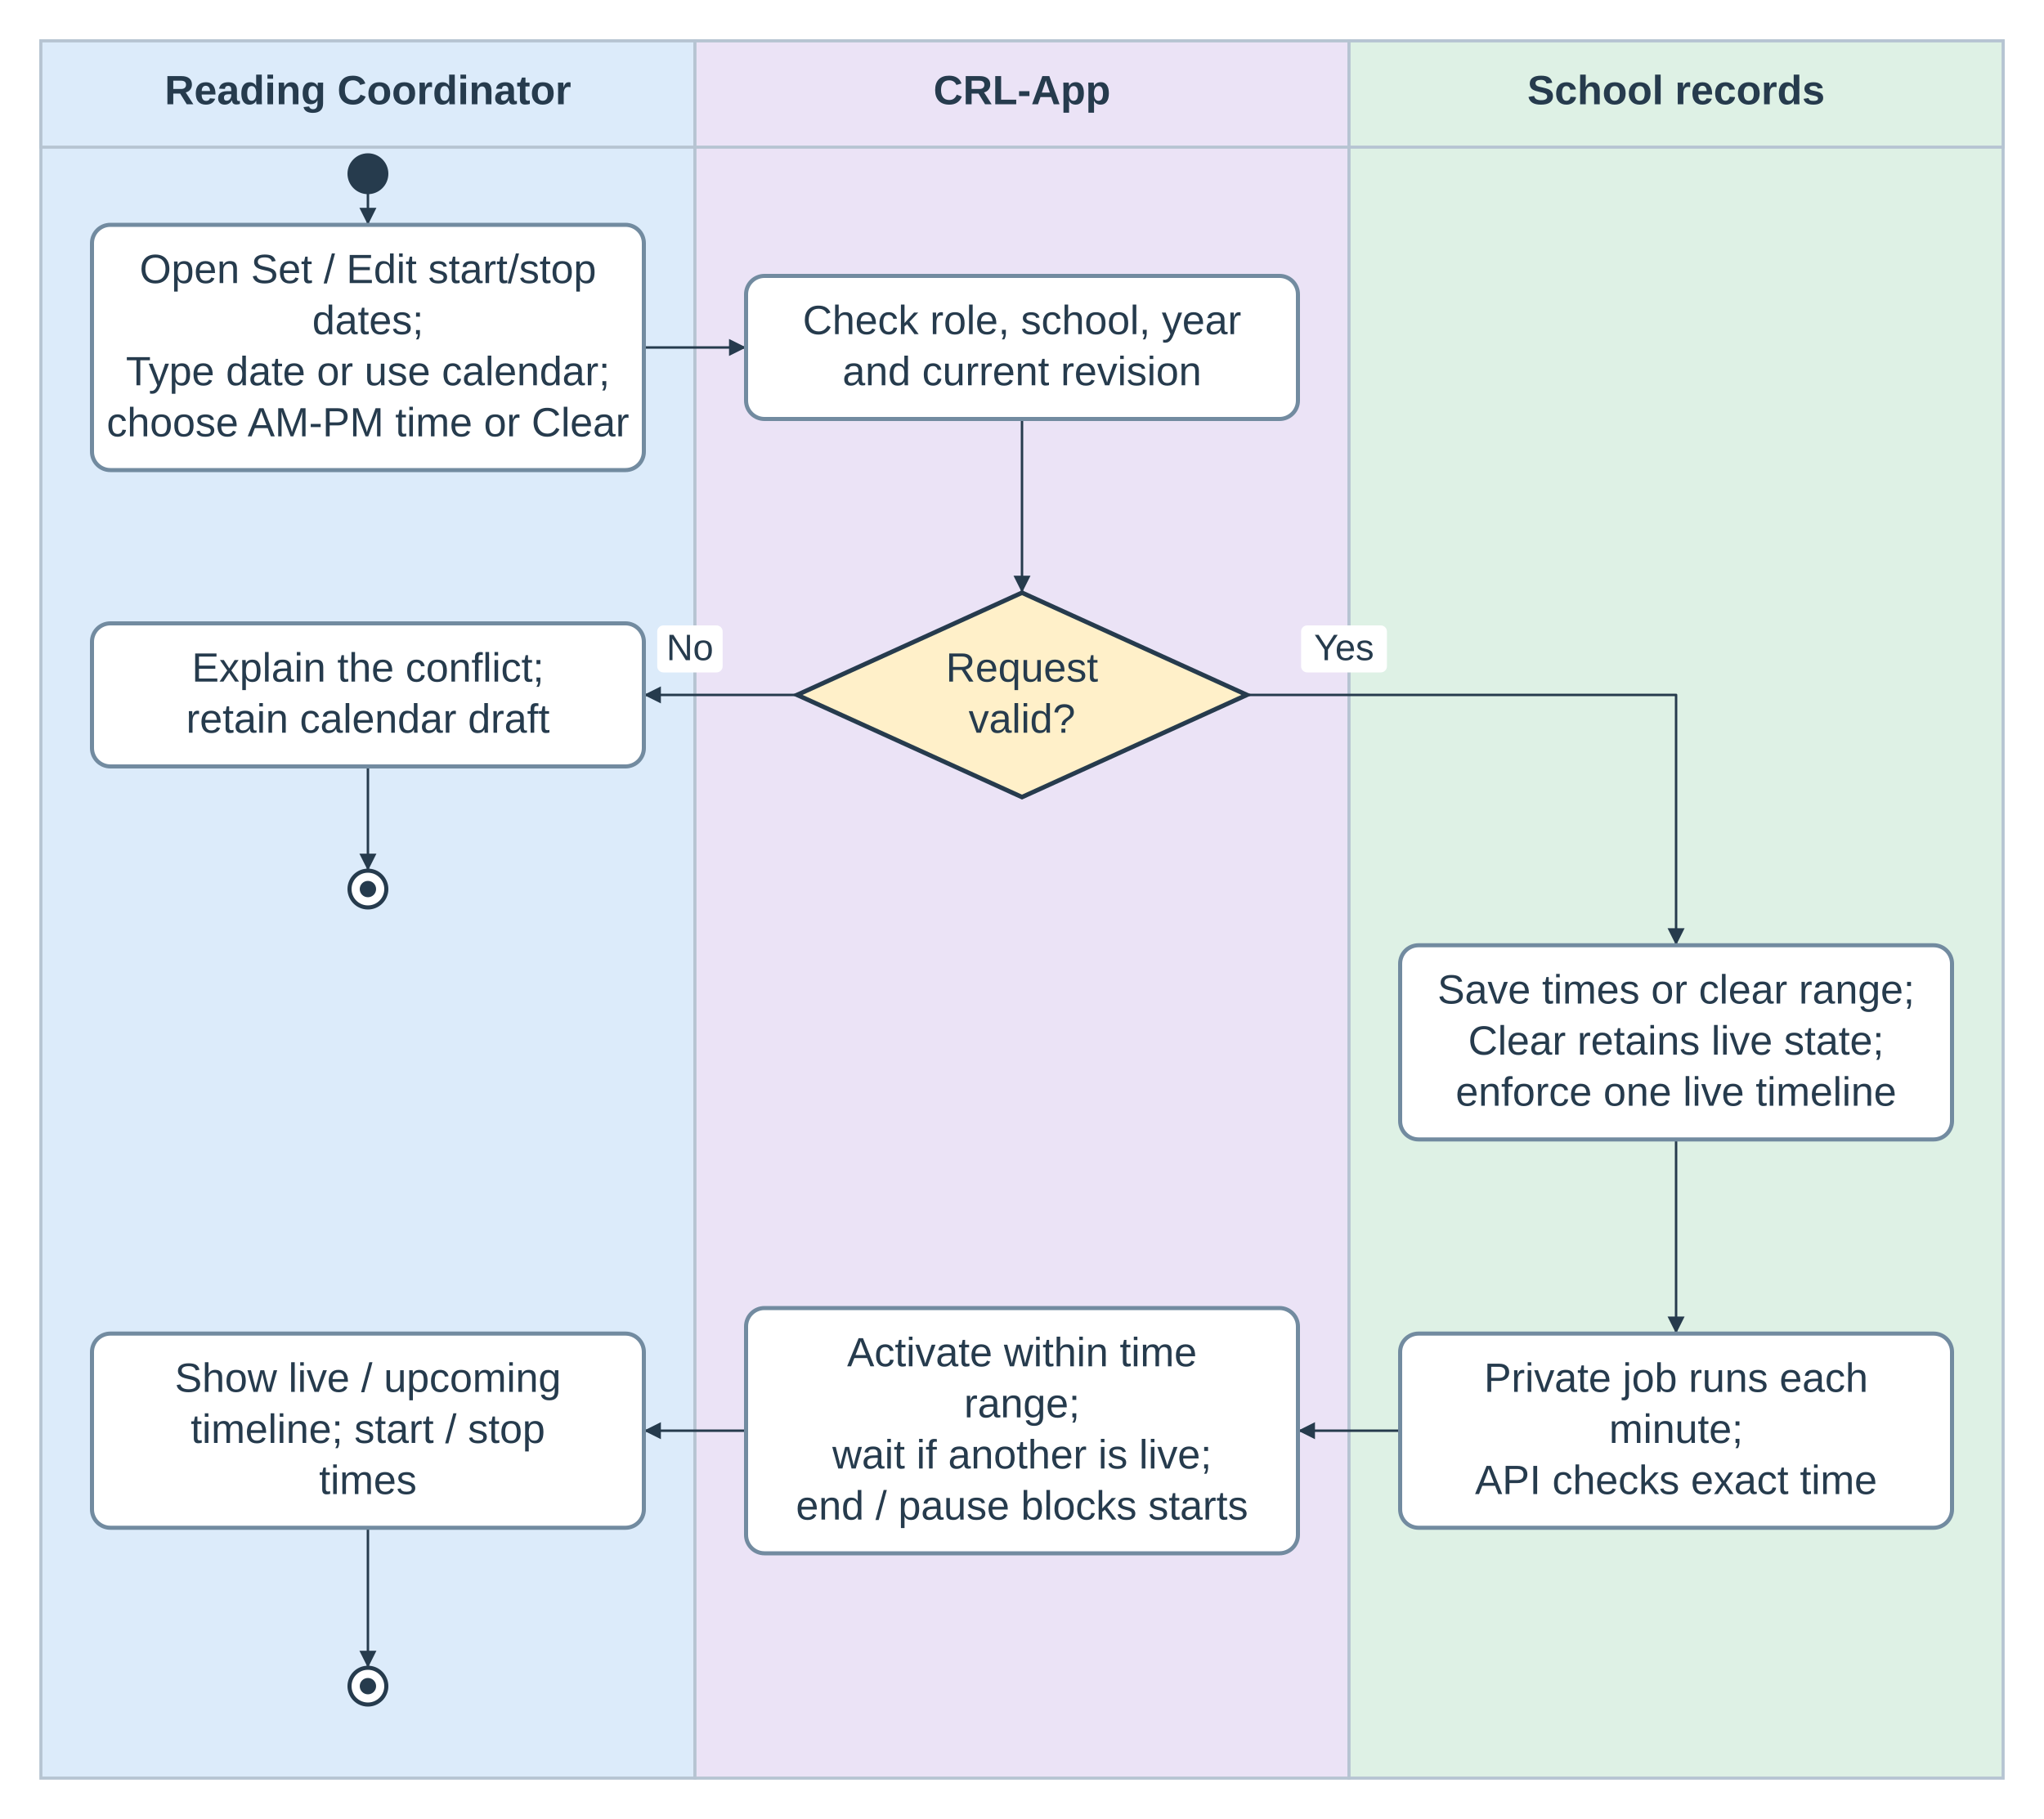
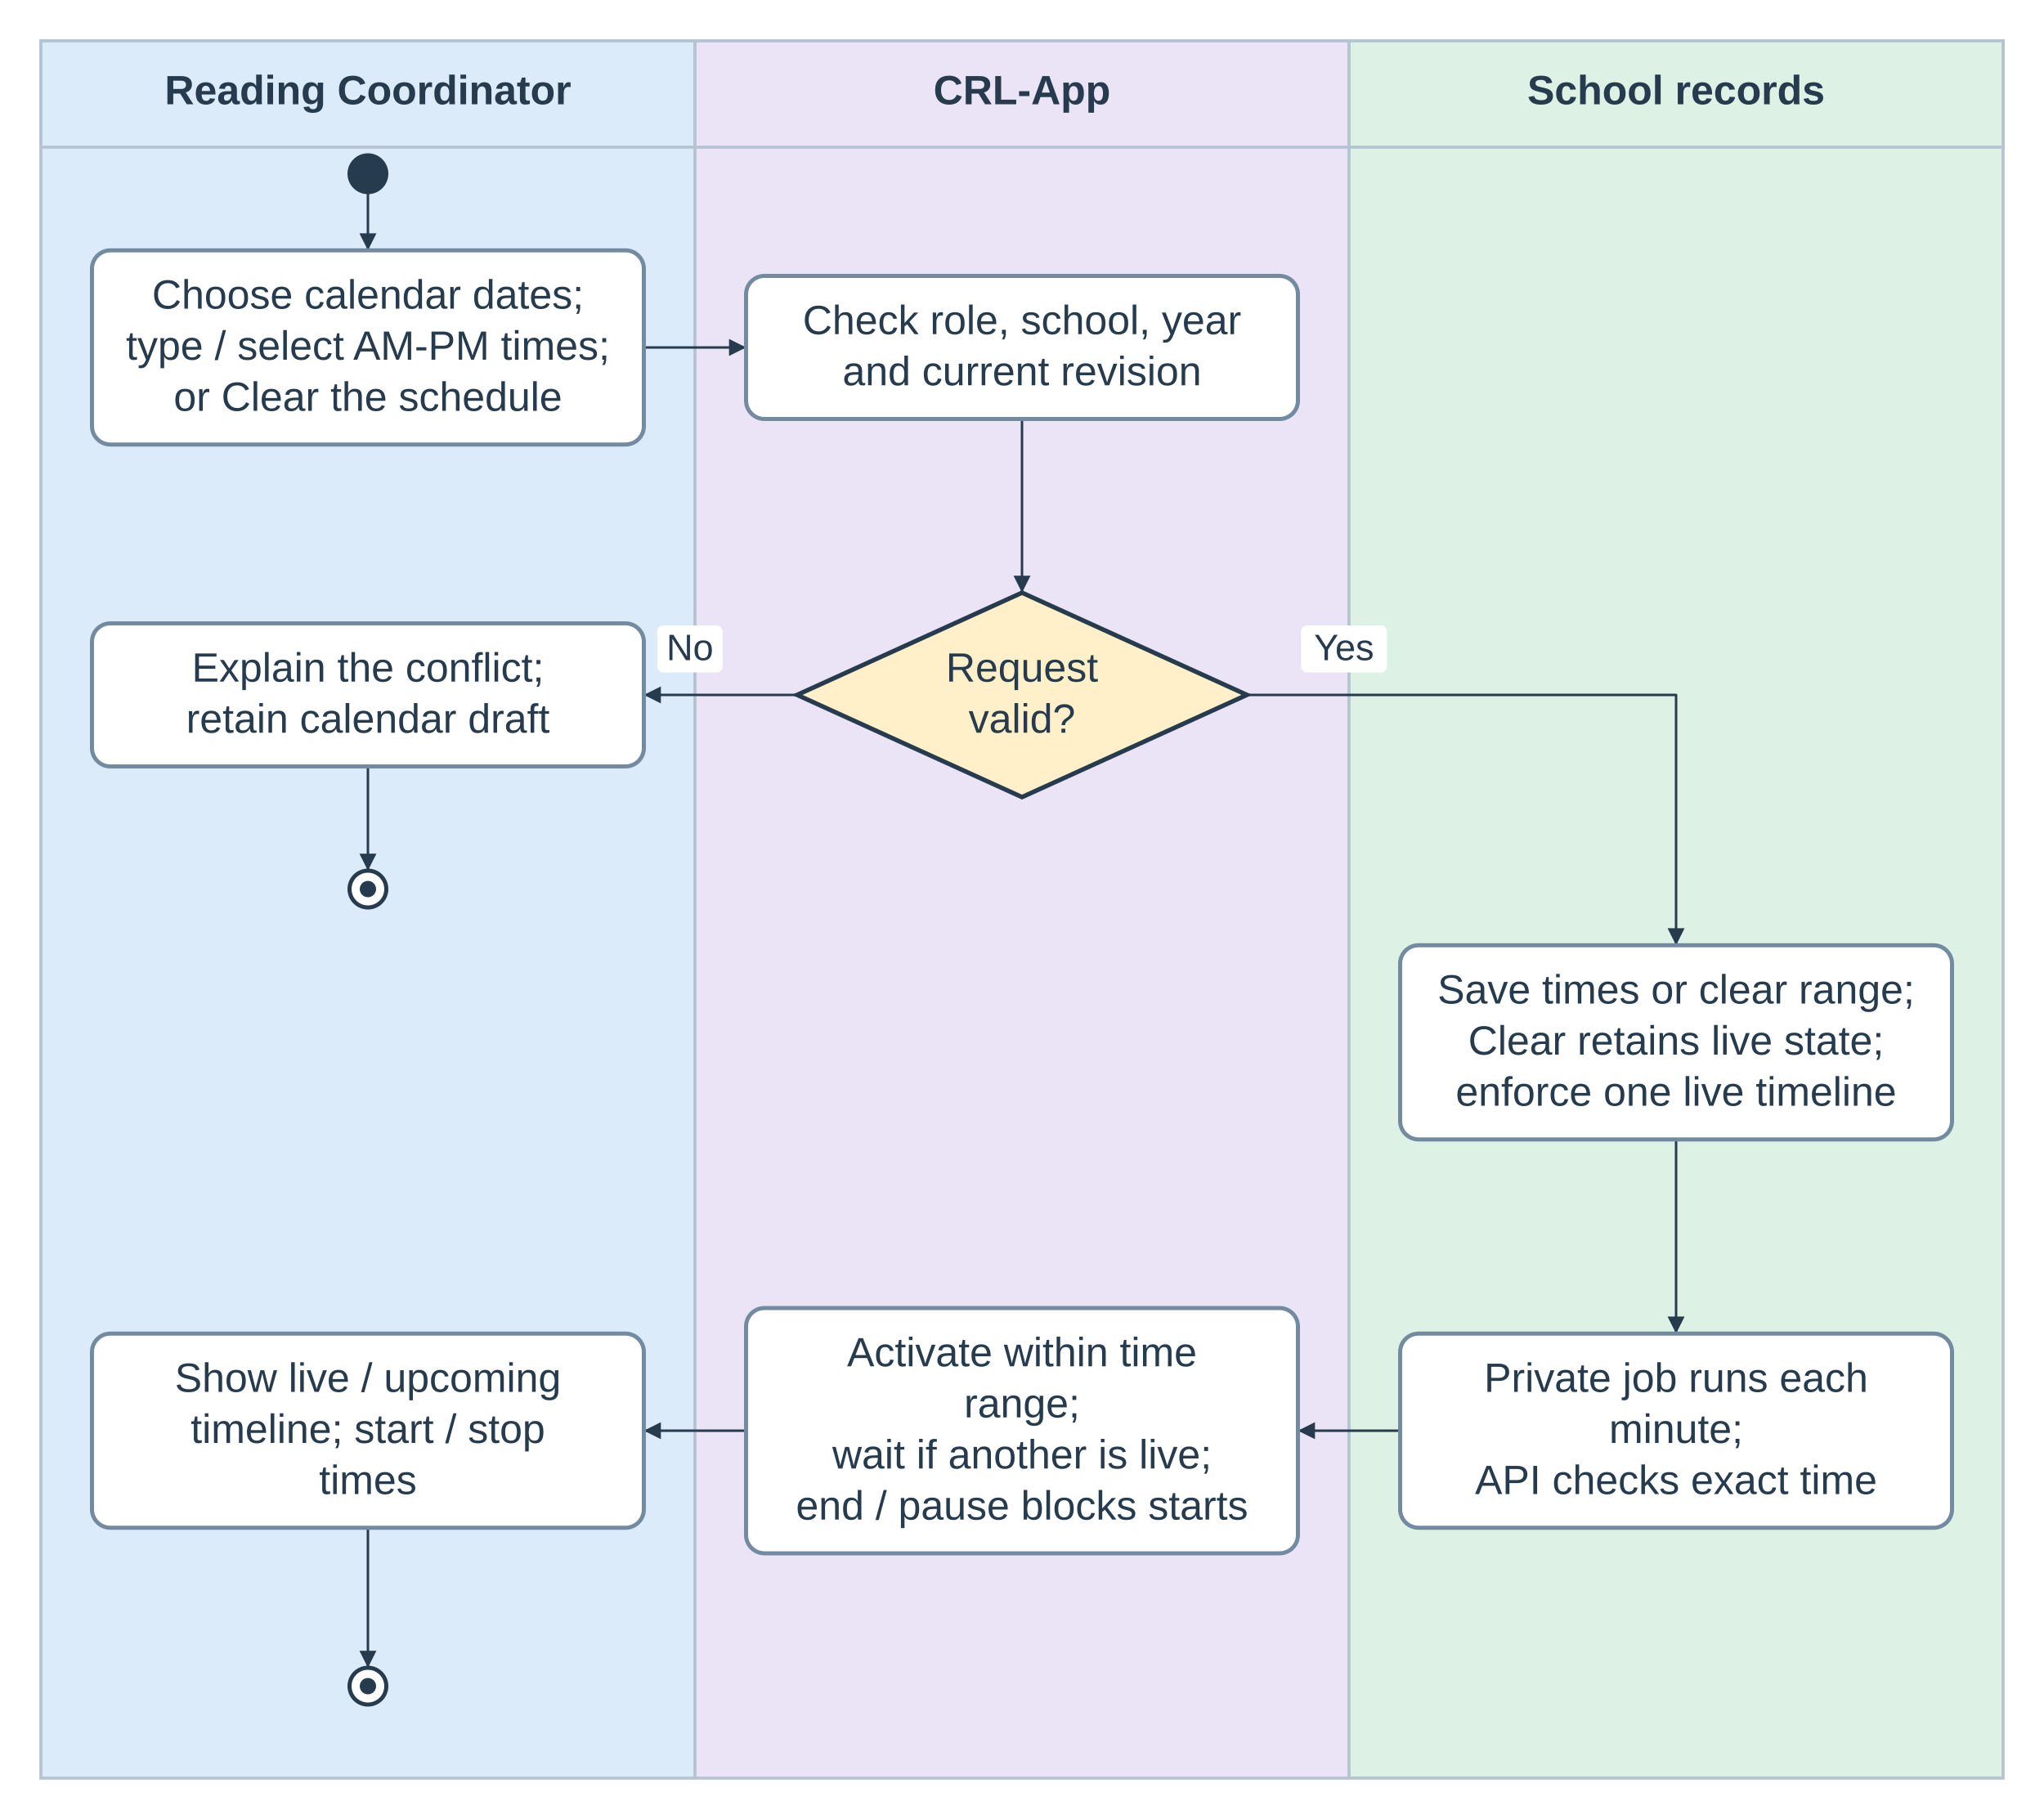
<svg xmlns="http://www.w3.org/2000/svg" width="1000" height="890" viewBox="0 0 1000 890">
  <rect width="100%" height="100%" fill="white" />
  <defs>
    <marker id="arrow" viewBox="0 0 12 12" refX="11" refY="6" markerWidth="10" markerHeight="10" markerUnits="userSpaceOnUse" orient="auto-start-reverse">
      <path d="M1,1 L11,6 L1,11 Z" fill="#263b4d" />
    </marker>
  </defs>
  <rect x="20.0" y="20" width="320.0" height="850" rx="0" fill="#dcebfa" stroke="#b6c4d2" stroke-width="1.5" />
  <rect x="20.0" y="20" width="320.0" height="52" rx="0" fill="#dcebfa" stroke="#b6c4d2" stroke-width="1.5" />
  <rect x="340.0" y="20" width="320.0" height="850" rx="0" fill="#ebe3f6" stroke="#b6c4d2" stroke-width="1.5" />
  <rect x="340.0" y="20" width="320.0" height="52" rx="0" fill="#ebe3f6" stroke="#b6c4d2" stroke-width="1.5" />
  <rect x="660.0" y="20" width="320.0" height="850" rx="0" fill="#def1e5" stroke="#b6c4d2" stroke-width="1.5" />
  <rect x="660.0" y="20" width="320.0" height="52" rx="0" fill="#def1e5" stroke="#b6c4d2" stroke-width="1.5" />
-   <polyline points="180.0,94.0 180.0,110.0" fill="none" stroke="#263b4d" stroke-width="1.2" stroke-linejoin="round" marker-end="url(#arrow)" />
+   <polyline points="180.0,94.0 180.0,122.5" fill="none" stroke="#263b4d" stroke-width="1.2" stroke-linejoin="round" marker-end="url(#arrow)" />
  <polyline points="315.0,170.0 365.0,170.0" fill="none" stroke="#263b4d" stroke-width="1.2" stroke-linejoin="round" marker-end="url(#arrow)" />
  <polyline points="500.0,205.0 500.0,290.0" fill="none" stroke="#263b4d" stroke-width="1.2" stroke-linejoin="round" marker-end="url(#arrow)" />
  <polyline points="390.0,340.0 315.0,340.0" fill="none" stroke="#263b4d" stroke-width="1.2" stroke-linejoin="round" marker-end="url(#arrow)" />
  <polyline points="180.0,375.0 180.0,426.0" fill="none" stroke="#263b4d" stroke-width="1.2" stroke-linejoin="round" marker-end="url(#arrow)" />
  <polyline points="610.0,340.0 820.0,340 820.0,462.5" fill="none" stroke="#263b4d" stroke-width="1.2" stroke-linejoin="round" marker-end="url(#arrow)" />
  <polyline points="820.0,557.5 820.0,652.5" fill="none" stroke="#263b4d" stroke-width="1.2" stroke-linejoin="round" marker-end="url(#arrow)" />
  <polyline points="685.0,700.0 635.0,700.0" fill="none" stroke="#263b4d" stroke-width="1.2" stroke-linejoin="round" marker-end="url(#arrow)" />
  <polyline points="365.0,700.0 315.0,700.0" fill="none" stroke="#263b4d" stroke-width="1.2" stroke-linejoin="round" marker-end="url(#arrow)" />
  <polyline points="180.0,747.5 180.0,816.0" fill="none" stroke="#263b4d" stroke-width="1.2" stroke-linejoin="round" marker-end="url(#arrow)" />
  <text x="180.0" y="51.0" text-anchor="middle" font-family="Arial,sans-serif" font-size="20" fill="#263b4d" font-weight="bold">Reading Coordinator</text>
  <text x="500.0" y="51.0" text-anchor="middle" font-family="Arial,sans-serif" font-size="20" fill="#263b4d" font-weight="bold">CRL-App</text>
  <text x="820.0" y="51.0" text-anchor="middle" font-family="Arial,sans-serif" font-size="20" fill="#263b4d" font-weight="bold">School records</text>
  <circle cx="180" cy="85" r="9.0" fill="#263b4d" stroke="#263b4d" stroke-width="2" />
-   <rect x="45.0" y="110.0" width="270" height="120" rx="9" fill="white" stroke="#728ba0" stroke-width="2" />
-   <text x="180" y="138.5" text-anchor="middle" font-family="Arial,sans-serif" font-size="20" fill="#263b4d">Open Set / Edit start/stop</text>
-   <text x="180" y="163.5" text-anchor="middle" font-family="Arial,sans-serif" font-size="20" fill="#263b4d">dates;</text>
-   <text x="180" y="188.5" text-anchor="middle" font-family="Arial,sans-serif" font-size="20" fill="#263b4d">Type date or use calendar;</text>
-   <text x="180" y="213.5" text-anchor="middle" font-family="Arial,sans-serif" font-size="20" fill="#263b4d">choose AM-PM time or Clear</text>
+   <rect x="45.0" y="122.5" width="270" height="95" rx="9" fill="white" stroke="#728ba0" stroke-width="2" />
+   <text x="180" y="151.0" text-anchor="middle" font-family="Arial,sans-serif" font-size="20" fill="#263b4d">Choose calendar dates;</text>
+   <text x="180" y="176.0" text-anchor="middle" font-family="Arial,sans-serif" font-size="20" fill="#263b4d">type / select AM-PM times;</text>
+   <text x="180" y="201.0" text-anchor="middle" font-family="Arial,sans-serif" font-size="20" fill="#263b4d">or Clear the schedule</text>
  <rect x="365.0" y="135.0" width="270" height="70" rx="9" fill="white" stroke="#728ba0" stroke-width="2" />
  <text x="500" y="163.5" text-anchor="middle" font-family="Arial,sans-serif" font-size="20" fill="#263b4d">Check role, school, year</text>
  <text x="500" y="188.5" text-anchor="middle" font-family="Arial,sans-serif" font-size="20" fill="#263b4d">and current revision</text>
  <polygon points="500,290.0 610.0,340 500,390.0 390.0,340" fill="#fff0c9" stroke="#263b4d" stroke-width="2.2" />
  <text x="500" y="333.5" text-anchor="middle" font-family="Arial,sans-serif" font-size="20" fill="#263b4d">Request</text>
  <text x="500" y="358.5" text-anchor="middle" font-family="Arial,sans-serif" font-size="20" fill="#263b4d">valid?</text>
  <rect x="45.0" y="305.0" width="270" height="70" rx="9" fill="white" stroke="#728ba0" stroke-width="2" />
  <text x="180" y="333.5" text-anchor="middle" font-family="Arial,sans-serif" font-size="20" fill="#263b4d">Explain the conflict;</text>
  <text x="180" y="358.5" text-anchor="middle" font-family="Arial,sans-serif" font-size="20" fill="#263b4d">retain calendar draft</text>
  <circle cx="180" cy="435" r="9.0" fill="white" stroke="#263b4d" stroke-width="2" />
  <circle cx="180" cy="435" r="4.0" fill="#263b4d" />
  <rect x="685.0" y="462.5" width="270" height="95" rx="9" fill="white" stroke="#728ba0" stroke-width="2" />
  <text x="820" y="491.0" text-anchor="middle" font-family="Arial,sans-serif" font-size="20" fill="#263b4d">Save times or clear range;</text>
  <text x="820" y="516.0" text-anchor="middle" font-family="Arial,sans-serif" font-size="20" fill="#263b4d">Clear retains live state;</text>
  <text x="820" y="541.0" text-anchor="middle" font-family="Arial,sans-serif" font-size="20" fill="#263b4d">enforce one live timeline</text>
  <rect x="685.0" y="652.5" width="270" height="95" rx="9" fill="white" stroke="#728ba0" stroke-width="2" />
  <text x="820" y="681.0" text-anchor="middle" font-family="Arial,sans-serif" font-size="20" fill="#263b4d">Private job runs each</text>
  <text x="820" y="706.0" text-anchor="middle" font-family="Arial,sans-serif" font-size="20" fill="#263b4d">minute;</text>
  <text x="820" y="731.0" text-anchor="middle" font-family="Arial,sans-serif" font-size="20" fill="#263b4d">API checks exact time</text>
  <rect x="365.0" y="640.0" width="270" height="120" rx="9" fill="white" stroke="#728ba0" stroke-width="2" />
  <text x="500" y="668.5" text-anchor="middle" font-family="Arial,sans-serif" font-size="20" fill="#263b4d">Activate within time</text>
  <text x="500" y="693.5" text-anchor="middle" font-family="Arial,sans-serif" font-size="20" fill="#263b4d">range;</text>
  <text x="500" y="718.5" text-anchor="middle" font-family="Arial,sans-serif" font-size="20" fill="#263b4d">wait if another is live;</text>
  <text x="500" y="743.5" text-anchor="middle" font-family="Arial,sans-serif" font-size="20" fill="#263b4d">end / pause blocks starts</text>
  <rect x="45.0" y="652.5" width="270" height="95" rx="9" fill="white" stroke="#728ba0" stroke-width="2" />
  <text x="180" y="681.0" text-anchor="middle" font-family="Arial,sans-serif" font-size="20" fill="#263b4d">Show live / upcoming</text>
  <text x="180" y="706.0" text-anchor="middle" font-family="Arial,sans-serif" font-size="20" fill="#263b4d">timeline; start / stop</text>
  <text x="180" y="731.0" text-anchor="middle" font-family="Arial,sans-serif" font-size="20" fill="#263b4d">times</text>
  <circle cx="180" cy="825" r="9.0" fill="white" stroke="#263b4d" stroke-width="2" />
  <circle cx="180" cy="825" r="4.0" fill="#263b4d" />
  <rect x="321.538" y="306" width="32" height="23" rx="3" fill="white" />
  <text x="337.538" y="323" text-anchor="middle" font-family="Arial,sans-serif" font-size="18" fill="#263b4d">No</text>
  <rect x="636.538" y="306" width="42" height="23" rx="3" fill="white" />
  <text x="657.538" y="323" text-anchor="middle" font-family="Arial,sans-serif" font-size="18" fill="#263b4d">Yes</text>
</svg>
